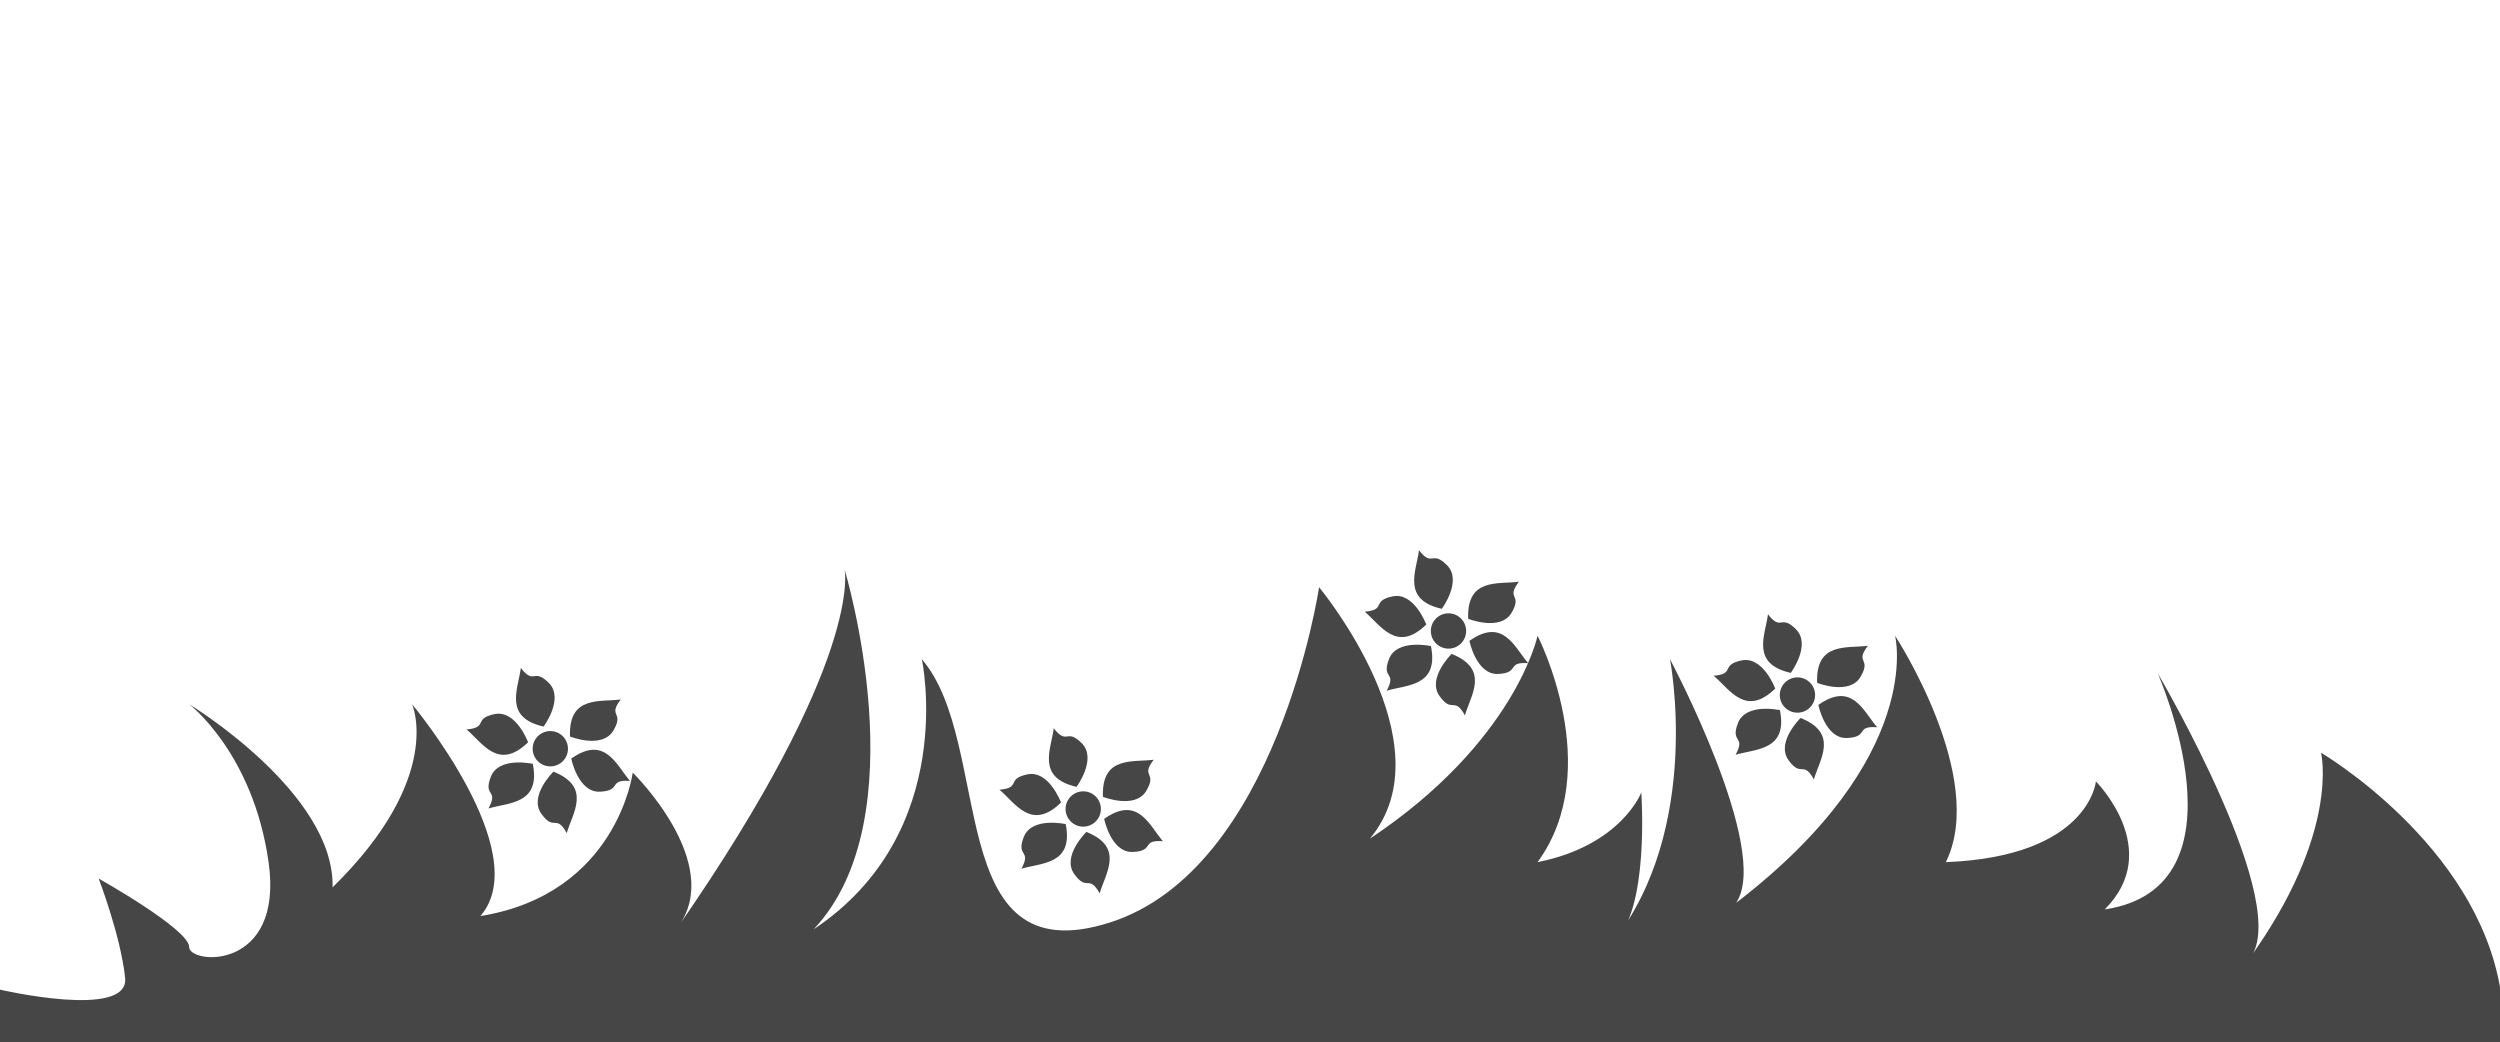
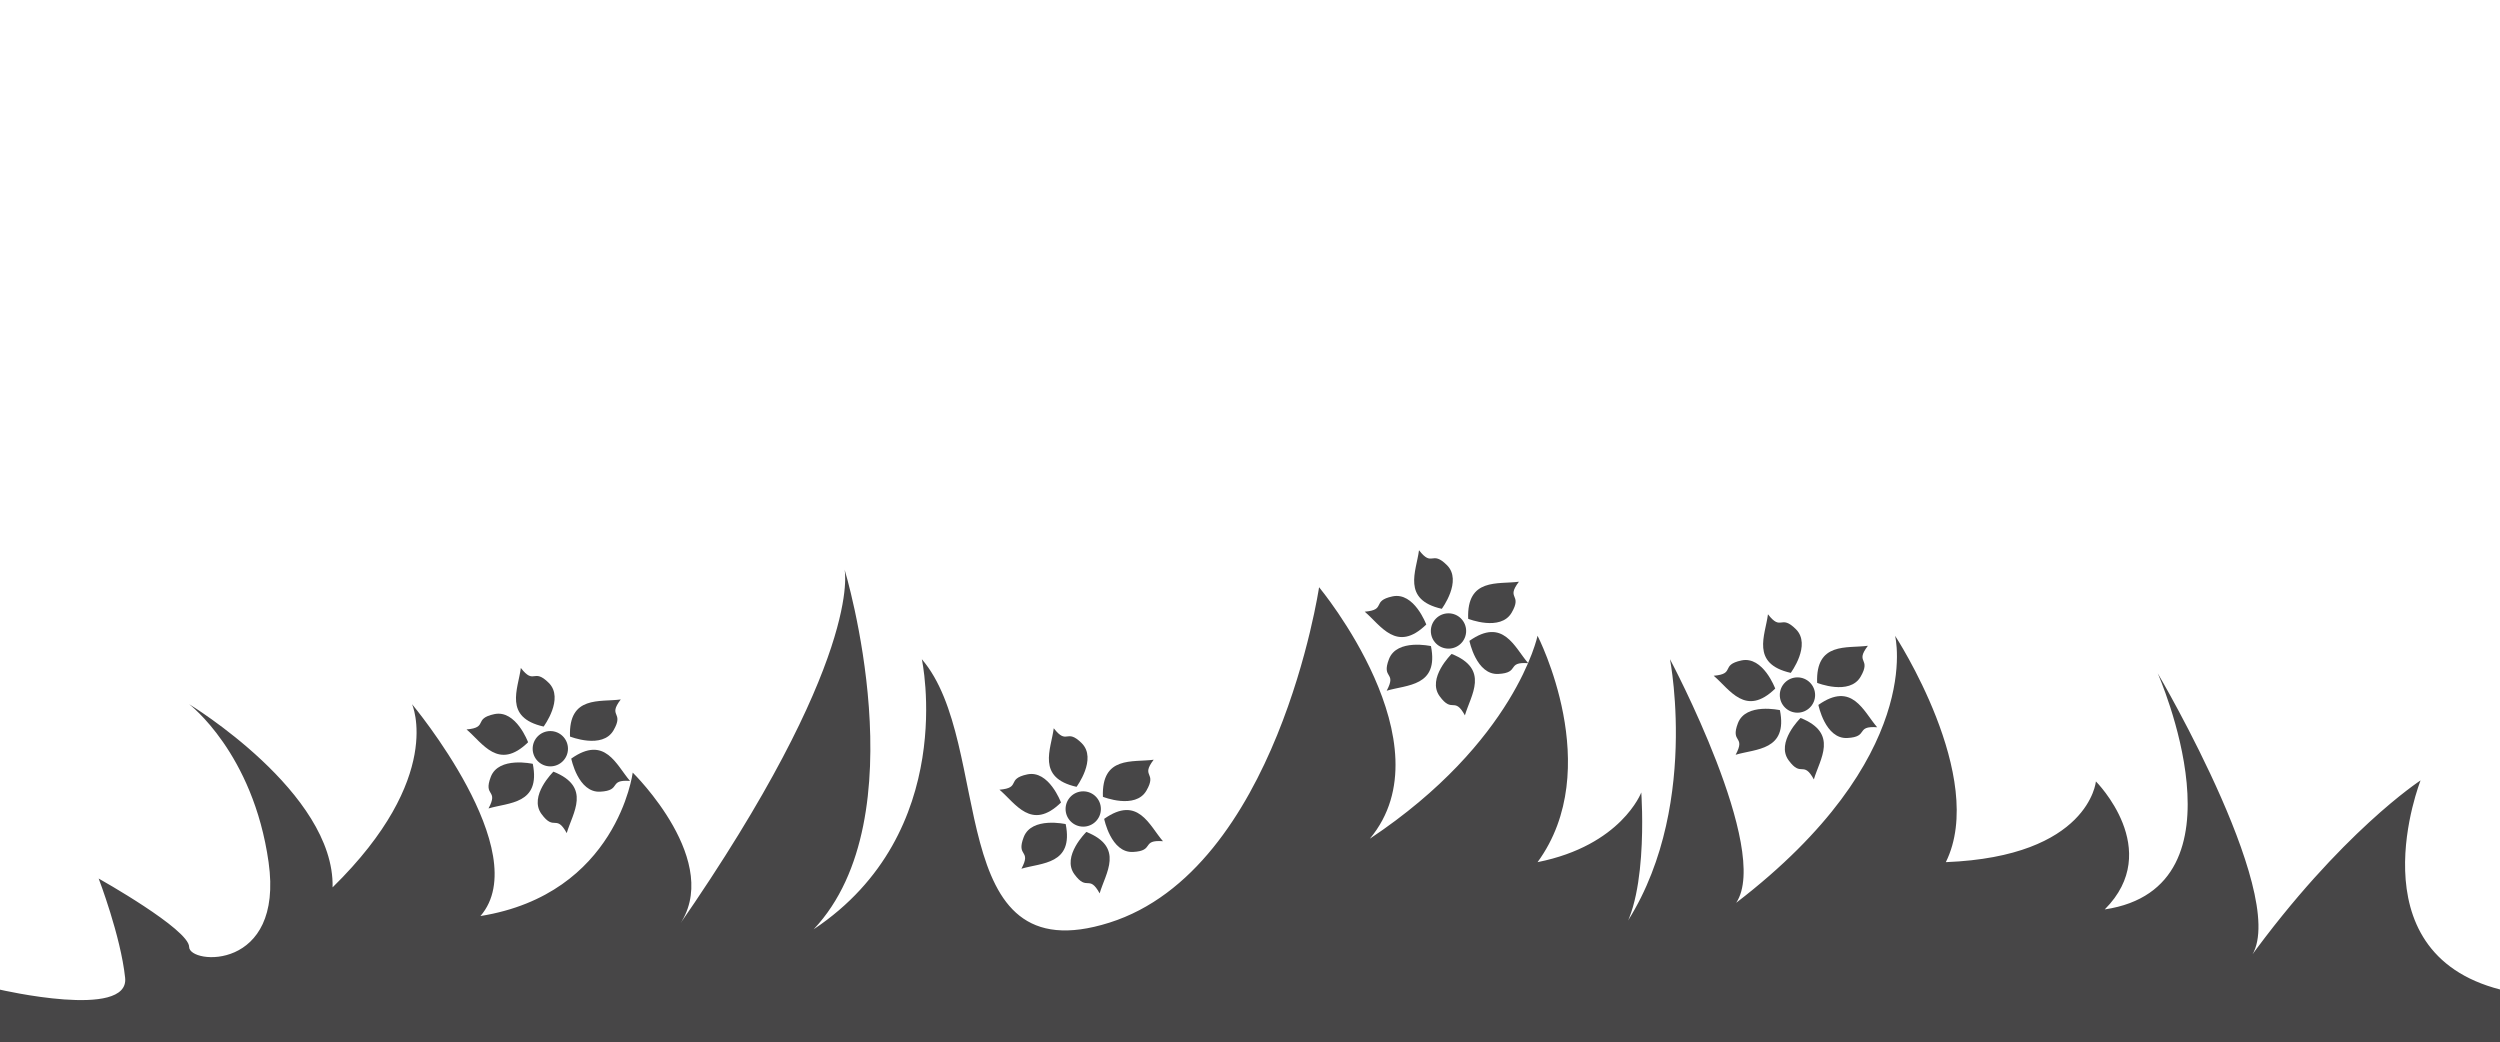
<svg xmlns="http://www.w3.org/2000/svg" version="1.1" id="Layer_1" x="0px" y="0px" width="960px" height="400px" viewBox="0 0 960 400" enable-background="new 0 0 960 400" xml:space="preserve">
-   <path fill="#474647" d="M-0.125,380c0,0,49.871,11.593,48.176-4.509s-10.169-38.136-10.169-38.136s34.746,19.491,34.746,26.271  s36.441,9.459,30.509-32.559s-30.509-60.661-30.509-60.661s55.933,33.898,55.085,70.339c43.22-42.373,30.508-70.339,30.508-70.339  s47.458,56.779,26.271,81.355c52.542-8.475,58.475-55.085,58.475-55.085s35.531,34.746,17.342,59.322  c71.641-103.39,64.014-137.288,64.014-137.288s28.813,94.983-11.865,138.136c55.932-37.288,41.525-103.712,41.525-103.712  c27.966,32.525,7.605,121.508,72.023,101.169s80.52-128.813,80.52-128.813s49.999,60.104,19.491,96.577  c55.933-37.255,64.407-77.933,64.407-77.933s26.271,50.984,0,86.933c32.203-6.424,39.83-26.764,39.83-26.764  s3.391,46.611-11.017,57.628c34.746-44.068,22.034-108.797,22.034-108.797s38.983,73.203,25.424,93.542  c72.881-55.932,61.017-102.542,61.017-102.542s35.593,54.374,19.491,86.933c55.085-2.187,57.627-31.001,57.627-31.001  s26.272,26.272,3.391,49.153c56.779-8.475,20.339-90.679,20.339-90.679s53.389,90.679,34.745,110.17  c35.594-49.152,27.967-79.661,27.967-79.661S950.925,324,960.162,380S995,461,995,461l-997.796-7.524L-0.125,380z" />
+   <path fill="#474647" d="M-0.125,380c0,0,49.871,11.593,48.176-4.509c-1.695-16.103-10.169-38.136-10.169-38.136  s34.746,19.49,34.746,26.271s36.441,9.459,30.509-32.56c-5.932-42.018-30.509-60.66-30.509-60.66s55.933,33.898,55.085,70.339  c43.22-42.373,30.508-70.339,30.508-70.339s47.458,56.779,26.271,81.354c52.542-8.475,58.475-55.085,58.475-55.085  s35.531,34.746,17.342,59.322c71.641-103.391,64.014-137.288,64.014-137.288s28.812,94.983-11.865,138.136  c55.932-37.287,41.525-103.712,41.525-103.712c27.966,32.525,7.604,121.509,72.022,101.169  c64.418-20.339,80.521-128.812,80.521-128.812s49.999,60.104,19.49,96.576c55.934-37.254,64.407-77.933,64.407-77.933  s26.271,50.984,0,86.933c32.203-6.424,39.83-26.764,39.83-26.764s3.391,46.611-11.017,57.629  c34.746-44.068,22.034-108.798,22.034-108.798s38.982,73.203,25.424,93.542c72.881-55.932,61.017-102.542,61.017-102.542  s35.593,54.374,19.491,86.933c55.085-2.187,57.627-31,57.627-31s26.271,26.271,3.391,49.152c56.779-8.475,20.34-90.679,20.34-90.679  s53.389,90.679,34.744,110.17c35.595-49.151,66.195-69.033,66.195-69.033S903.5,365.5,960.162,380C1015.147,394.07,995,461,995,461  l-997.796-7.524L-0.125,380z" />
  <g>
    <circle fill="#474647" cx="211.322" cy="287.509" r="6.779" />
    <path fill="#474647" d="M208.75,279c0,0,8-10.75,2-16.75s-5.5,1-10.75-5.75C199,264.5,193.25,275.5,208.75,279z" />
-     <path fill="#474647" d="M202.786,285.029c0,0-4.654-12.566-12.954-10.805c-8.301,1.762-2.159,5.156-10.68,5.881   C185.315,285.303,191.406,296.118,202.786,285.029z" />
-     <path fill="#474647" d="M204.592,293.314c0,0-13.072-2.944-16.118,4.975c-3.046,7.92,3.147,4.621-0.888,12.16   C195.302,308.113,207.689,308.899,204.592,293.314z" />
-     <path fill="#474647" d="M212.523,296.315c0,0-9.592,9.356-4.612,16.226c4.981,6.869,5.591-0.121,9.713,7.371   C219.869,312.169,227.279,302.211,212.523,296.315z" />
+     <path fill="#474647" d="M202.786,285.029c0,0-4.654-12.566-12.954-10.805c-8.301,1.762-2.159,5.155-10.68,5.881   C185.315,285.303,191.406,296.118,202.786,285.029z" />
+     <path fill="#474647" d="M204.592,293.314c0,0-13.072-2.944-16.118,4.975c-3.046,7.92,3.147,4.621-0.888,12.16   C195.302,308.113,207.689,308.898,204.592,293.314z" />
+     <path fill="#474647" d="M212.523,296.314c0,0-9.592,9.356-4.612,16.227c4.981,6.869,5.591-0.121,9.713,7.371   C219.869,312.169,227.279,302.211,212.523,296.314z" />
    <path fill="#474647" d="M219.361,291.3c0,0,2.619,13.142,11.092,12.71c8.475-0.436,2.945-4.754,11.473-4.129   C236.657,293.779,232.346,282.141,219.361,291.3z" />
    <path fill="#474647" d="M218.882,282.834c0,0,12.446,4.965,16.701-2.375c4.253-7.344-2.381-5.061,2.79-11.869   C230.386,269.682,218.277,266.955,218.882,282.834z" />
  </g>
  <g>
    <circle fill="#474647" cx="415.961" cy="310.652" r="6.779" />
-     <path fill="#474647" d="M413.389,302.144c0,0,8-10.75,2-16.75s-5.5,1-10.75-5.75C403.639,287.644,397.889,298.644,413.389,302.144z   " />
-     <path fill="#474647" d="M407.425,308.173c0,0-4.654-12.566-12.954-10.805c-8.301,1.762-2.159,5.156-10.68,5.881   C389.954,308.446,396.045,319.262,407.425,308.173z" />
-     <path fill="#474647" d="M409.23,316.458c0,0-13.072-2.944-16.118,4.975c-3.046,7.92,3.147,4.621-0.888,12.16   C399.94,331.257,412.328,332.043,409.23,316.458z" />
-     <path fill="#474647" d="M417.162,319.459c0,0-9.592,9.356-4.612,16.226c4.981,6.869,5.591-0.121,9.713,7.371   C424.508,335.312,431.918,325.354,417.162,319.459z" />
-     <path fill="#474647" d="M424,314.443c0,0,2.619,13.142,11.092,12.71c8.475-0.436,2.945-4.754,11.473-4.129   C441.296,316.923,436.984,305.284,424,314.443z" />
-     <path fill="#474647" d="M423.521,305.978c0,0,12.446,4.965,16.701-2.375c4.253-7.344-2.381-5.061,2.79-11.869   C435.024,292.825,422.916,290.099,423.521,305.978z" />
+     <path fill="#474647" d="M413.389,302.145c0,0,8-10.75,2-16.75s-5.5,1-10.75-5.75C403.639,287.645,397.889,298.645,413.389,302.145z   " />
+     <path fill="#474647" d="M407.425,308.173c0,0-4.653-12.565-12.954-10.805c-8.301,1.762-2.159,5.155-10.68,5.881   C389.954,308.445,396.045,319.262,407.425,308.173z" />
+     <path fill="#474647" d="M409.23,316.458c0,0-13.072-2.944-16.118,4.976s3.146,4.621-0.889,12.159   C399.94,331.257,412.328,332.043,409.23,316.458z" />
+     <path fill="#474647" d="M417.162,319.459c0,0-9.592,9.355-4.612,16.227c4.981,6.869,5.591-0.121,9.713,7.371   C424.508,335.312,431.918,325.354,417.162,319.459z" />
+     <path fill="#474647" d="M424,314.443c0,0,2.619,13.142,11.092,12.709c8.476-0.436,2.945-4.754,11.474-4.129   C441.296,316.923,436.984,305.284,424,314.443z" />
+     <path fill="#474647" d="M423.521,305.979c0,0,12.445,4.965,16.7-2.375c4.253-7.345-2.381-5.062,2.79-11.869   C435.024,292.825,422.916,290.1,423.521,305.979z" />
  </g>
  <g>
    <circle fill="#474647" cx="556.221" cy="242.295" r="6.779" />
    <path fill="#474647" d="M553.648,233.786c0,0,8-10.75,2-16.75s-5.5,1-10.75-5.75C543.898,219.286,538.148,230.286,553.648,233.786z   " />
-     <path fill="#474647" d="M547.685,239.815c0,0-4.654-12.566-12.954-10.805c-8.301,1.762-2.159,5.156-10.68,5.881   C530.214,240.089,536.305,250.904,547.685,239.815z" />
-     <path fill="#474647" d="M549.49,248.101c0,0-13.072-2.944-16.118,4.975c-3.046,7.92,3.147,4.621-0.888,12.16   C540.2,262.899,552.588,263.686,549.49,248.101z" />
-     <path fill="#474647" d="M557.422,251.102c0,0-9.592,9.356-4.612,16.226c4.981,6.869,5.591-0.121,9.713,7.371   C564.768,266.955,572.178,256.997,557.422,251.102z" />
-     <path fill="#474647" d="M564.26,246.086c0,0,2.619,13.142,11.092,12.71c8.475-0.436,2.945-4.754,11.473-4.129   C581.556,248.565,577.244,236.927,564.26,246.086z" />
-     <path fill="#474647" d="M563.78,237.62c0,0,12.446,4.965,16.701-2.375c4.253-7.344-2.381-5.061,2.79-11.869   C575.284,224.468,563.176,221.741,563.78,237.62z" />
+     <path fill="#474647" d="M547.685,239.814c0,0-4.653-12.565-12.953-10.805c-8.302,1.762-2.159,5.156-10.681,5.881   C530.214,240.089,536.305,250.904,547.685,239.814z" />
+     <path fill="#474647" d="M549.49,248.102c0,0-13.072-2.944-16.118,4.975c-3.046,7.92,3.146,4.621-0.888,12.16   C540.2,262.898,552.588,263.686,549.49,248.102z" />
+     <path fill="#474647" d="M557.422,251.102c0,0-9.592,9.356-4.612,16.227c4.981,6.869,5.592-0.121,9.714,7.371   C564.768,266.955,572.178,256.997,557.422,251.102z" />
+     <path fill="#474647" d="M564.26,246.086c0,0,2.619,13.143,11.092,12.71c8.476-0.437,2.945-4.754,11.474-4.129   C581.556,248.564,577.244,236.927,564.26,246.086z" />
+     <path fill="#474647" d="M563.78,237.62c0,0,12.445,4.965,16.701-2.375c4.253-7.345-2.382-5.062,2.79-11.869   C575.284,224.468,563.176,221.741,563.78,237.62z" />
  </g>
  <g>
    <circle fill="#474647" cx="690.221" cy="266.893" r="6.779" />
    <path fill="#474647" d="M687.648,258.384c0,0,8-10.75,2-16.75s-5.5,1-10.75-5.75C677.898,243.884,672.148,254.884,687.648,258.384z   " />
-     <path fill="#474647" d="M681.685,264.413c0,0-4.654-12.566-12.954-10.805c-8.301,1.762-2.159,5.156-10.68,5.881   C664.214,264.687,670.305,275.502,681.685,264.413z" />
-     <path fill="#474647" d="M683.49,272.698c0,0-13.072-2.944-16.118,4.975c-3.046,7.92,3.147,4.621-0.888,12.16   C674.2,287.497,686.588,288.283,683.49,272.698z" />
-     <path fill="#474647" d="M691.422,275.699c0,0-9.592,9.356-4.612,16.226c4.981,6.869,5.591-0.121,9.713,7.371   C698.768,291.553,706.178,281.595,691.422,275.699z" />
-     <path fill="#474647" d="M698.26,270.684c0,0,2.619,13.142,11.092,12.71c8.475-0.436,2.945-4.754,11.473-4.129   C715.556,273.163,711.244,261.524,698.26,270.684z" />
-     <path fill="#474647" d="M697.78,262.218c0,0,12.446,4.965,16.701-2.375c4.253-7.344-2.381-5.061,2.79-11.869   C709.284,249.065,697.176,246.339,697.78,262.218z" />
+     <path fill="#474647" d="M681.685,264.413c0,0-4.653-12.565-12.953-10.806c-8.302,1.763-2.159,5.156-10.681,5.882   C664.214,264.688,670.305,275.502,681.685,264.413z" />
+     <path fill="#474647" d="M683.49,272.698c0,0-13.072-2.944-16.118,4.975c-3.046,7.92,3.146,4.621-0.888,12.16   C674.2,287.497,686.588,288.283,683.49,272.698z" />
+     <path fill="#474647" d="M691.422,275.699c0,0-9.592,9.355-4.612,16.226c4.981,6.869,5.592-0.12,9.714,7.371   C698.768,291.553,706.178,281.596,691.422,275.699z" />
+     <path fill="#474647" d="M698.26,270.684c0,0,2.619,13.143,11.092,12.711c8.476-0.437,2.945-4.754,11.474-4.129   C715.556,273.163,711.244,261.523,698.26,270.684z" />
+     <path fill="#474647" d="M697.78,262.218c0,0,12.445,4.966,16.701-2.375c4.253-7.344-2.382-5.061,2.79-11.868   C709.284,249.064,697.176,246.339,697.78,262.218z" />
  </g>
</svg>
